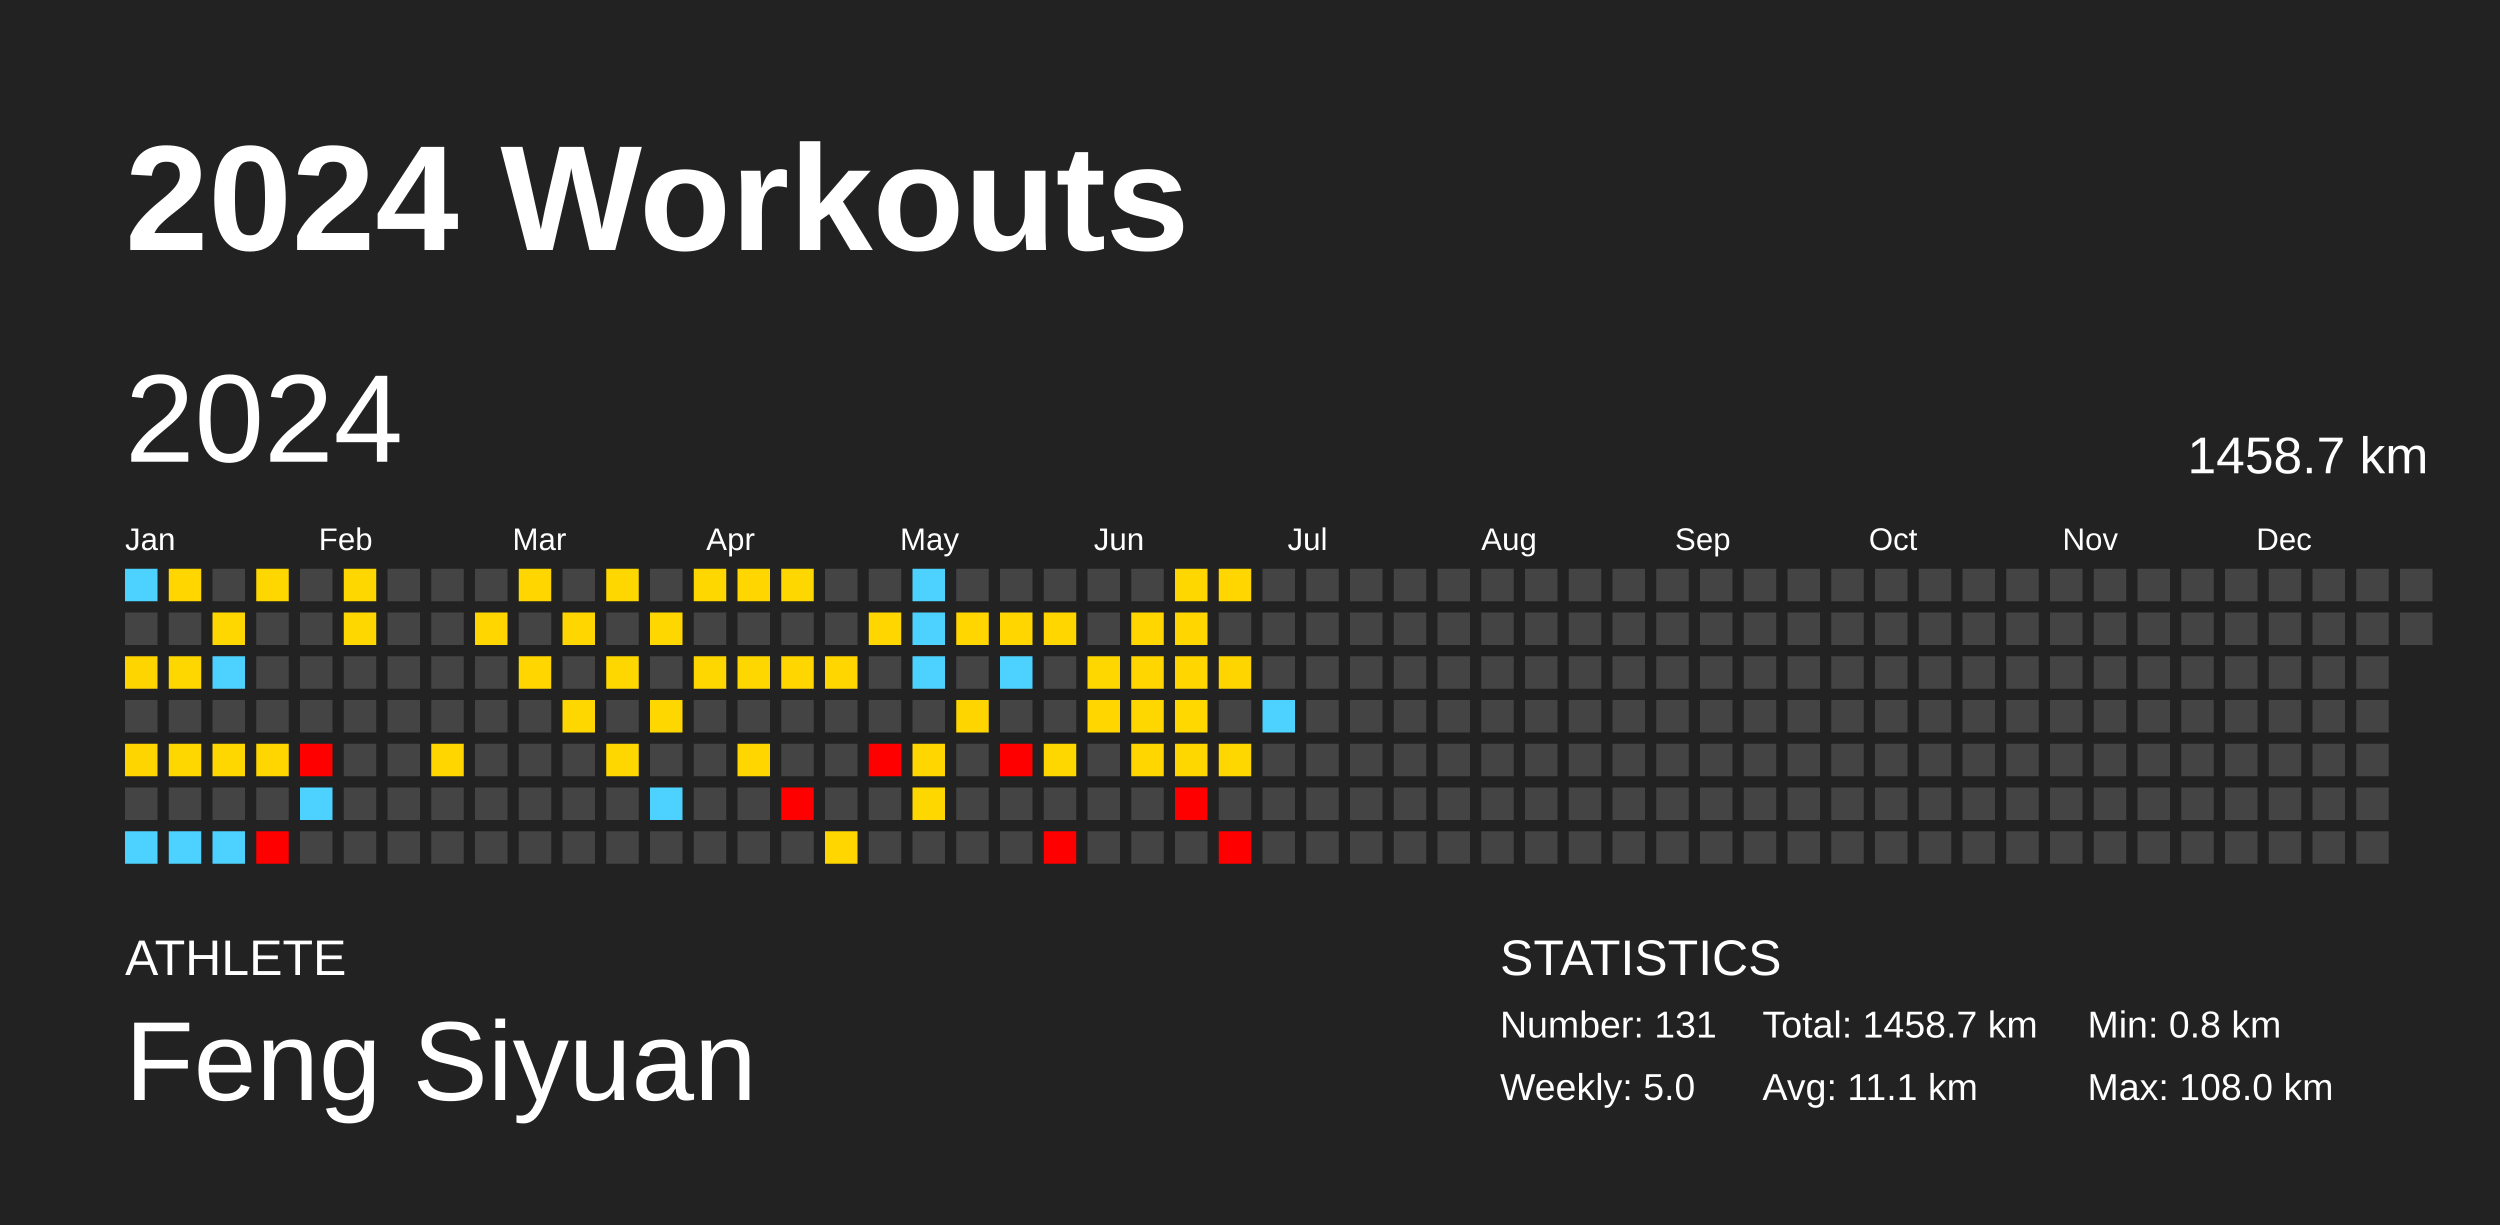
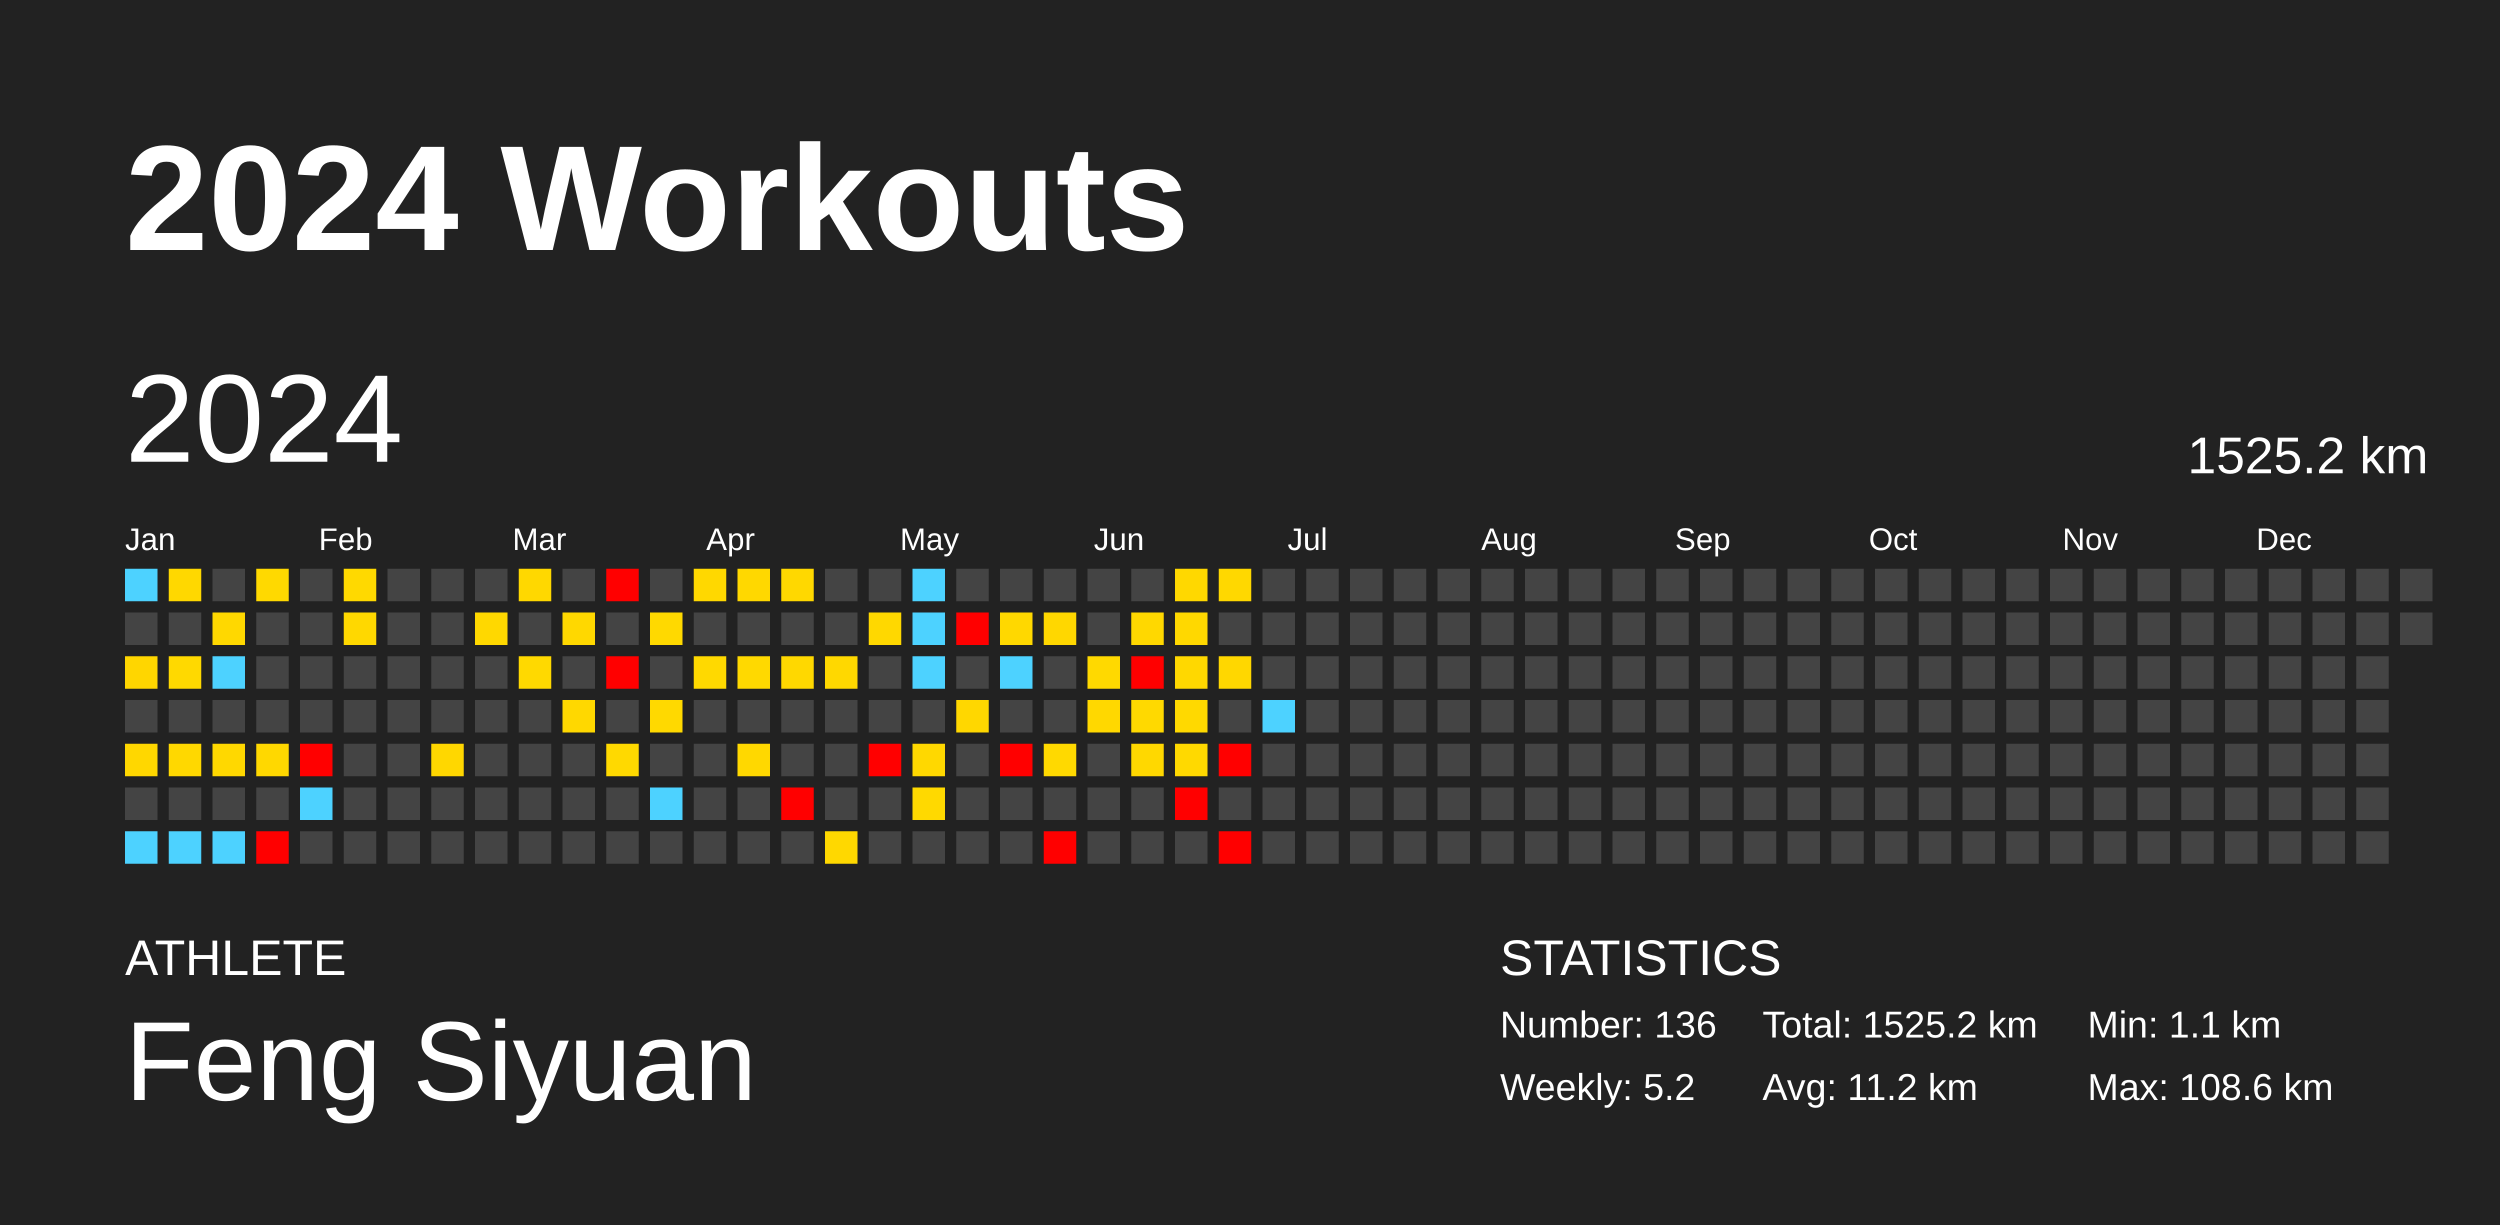
<svg xmlns="http://www.w3.org/2000/svg" baseProfile="full" height="98mm" version="1.1" viewBox="0,0,200,98" width="200mm">
  <defs />
  <rect fill="#222222" height="98" width="200" x="0" y="0" />
  <text fill="#FFFFFF" style="font-size:12px; font-family:Arial; font-weight:bold;" x="10" y="20">2024 Workouts</text>
  <text fill="#FFFFFF" style="font-size:4px; font-family:Arial" x="10" y="78">ATHLETE</text>
  <text fill="#FFFFFF" style="font-size:9px; font-family:Arial" x="10" y="88">Feng Siyuan</text>
  <text fill="#FFFFFF" style="font-size:4px; font-family:Arial" x="120" y="78">STATISTICS</text>
-   <text fill="#FFFFFF" style="font-size:3px; font-family:Arial" x="120" y="83">Number: 131</text>
-   <text fill="#FFFFFF" style="font-size:3px; font-family:Arial" x="120" y="88">Weekly: 5.0</text>
-   <text fill="#FFFFFF" style="font-size:3px; font-family:Arial" x="141" y="83">Total: 1458.7 km</text>
-   <text fill="#FFFFFF" style="font-size:3px; font-family:Arial" x="141" y="88">Avg: 11.1 km</text>
-   <text fill="#FFFFFF" style="font-size:3px; font-family:Arial" x="167" y="83">Min: 0.8 km</text>
-   <text fill="#FFFFFF" style="font-size:3px; font-family:Arial" x="167" y="88">Max: 108.0 km</text>
+   <text fill="#FFFFFF" style="font-size:3px; font-family:Arial" x="120" y="83">Number: 136</text>
+   <text fill="#FFFFFF" style="font-size:3px; font-family:Arial" x="120" y="88">Weekly: 5.2</text>
+   <text fill="#FFFFFF" style="font-size:3px; font-family:Arial" x="141" y="83">Total: 1525.2 km</text>
+   <text fill="#FFFFFF" style="font-size:3px; font-family:Arial" x="141" y="88">Avg: 11.2 km</text>
+   <text fill="#FFFFFF" style="font-size:3px; font-family:Arial" x="167" y="83">Min: 1.1 km</text>
+   <text fill="#FFFFFF" style="font-size:3px; font-family:Arial" x="167" y="88">Max: 108.6 km</text>
  <text dominant-baseline="hanging" fill="#FFFFFF" style="font-size:10.0px; font-family:Arial;" x="10" y="30">2024</text>
-   <text dominant-baseline="hanging" fill="#FFFFFF" style="font-size:4.125px; font-family:Arial;" x="175" y="35">1458.7 km</text>
+   <text dominant-baseline="hanging" fill="#FFFFFF" style="font-size:4.125px; font-family:Arial;" x="175" y="35">1525.2 km</text>
  <text fill="#FFFFFF" style="font-size:2.5px; font-family:Arial" x="10.0" y="44">Jan</text>
  <text fill="#FFFFFF" style="font-size:2.5px; font-family:Arial" x="25.5" y="44">Feb</text>
  <text fill="#FFFFFF" style="font-size:2.5px; font-family:Arial" x="41.0" y="44">Mar</text>
  <text fill="#FFFFFF" style="font-size:2.5px; font-family:Arial" x="56.5" y="44">Apr</text>
  <text fill="#FFFFFF" style="font-size:2.5px; font-family:Arial" x="72.0" y="44">May</text>
  <text fill="#FFFFFF" style="font-size:2.5px; font-family:Arial" x="87.5" y="44">Jun</text>
  <text fill="#FFFFFF" style="font-size:2.5px; font-family:Arial" x="103.0" y="44">Jul</text>
  <text fill="#FFFFFF" style="font-size:2.5px; font-family:Arial" x="118.5" y="44">Aug</text>
  <text fill="#FFFFFF" style="font-size:2.5px; font-family:Arial" x="134.0" y="44">Sep</text>
  <text fill="#FFFFFF" style="font-size:2.5px; font-family:Arial" x="149.5" y="44">Oct</text>
  <text fill="#FFFFFF" style="font-size:2.5px; font-family:Arial" x="165.0" y="44">Nov</text>
  <text fill="#FFFFFF" style="font-size:2.5px; font-family:Arial" x="180.5" y="44">Dec</text>
  <rect fill="#4dd2ff" height="2.6" width="2.6" x="10.0" y="45.5" />
  <rect fill="#444444" height="2.6" width="2.6" x="10.0" y="49.0" />
-   <rect fill="#ffd500" height="2.6" width="2.6" x="10.0" y="52.5" />
+   <rect fill="#ffd600" height="2.6" width="2.6" x="10.0" y="52.5" />
  <rect fill="#444444" height="2.6" width="2.6" x="10.0" y="56.0" />
-   <rect fill="#ffd500" height="2.6" width="2.6" x="10.0" y="59.5" />
+   <rect fill="#ffd700" height="2.6" width="2.6" x="10.0" y="59.5" />
  <rect fill="#444444" height="2.6" width="2.6" x="10.0" y="63.0" />
  <rect fill="#4dd2ff" height="2.6" width="2.6" x="10.0" y="66.5" />
-   <rect fill="#ffd600" height="2.6" width="2.6" x="13.5" y="45.5" />
+   <rect fill="#ffd800" height="2.6" width="2.6" x="13.5" y="45.5" />
  <rect fill="#444444" height="2.6" width="2.6" x="13.5" y="49.0" />
-   <rect fill="#ffd700" height="2.6" width="2.6" x="13.5" y="52.5" />
+   <rect fill="#ffd900" height="2.6" width="2.6" x="13.5" y="52.5" />
  <rect fill="#444444" height="2.6" width="2.6" x="13.5" y="56.0" />
-   <rect fill="#ffd700" height="2.6" width="2.6" x="13.5" y="59.5" />
+   <rect fill="#ffd800" height="2.6" width="2.6" x="13.5" y="59.5" />
  <rect fill="#444444" height="2.6" width="2.6" x="13.5" y="63.0" />
  <rect fill="#4dd2ff" height="2.6" width="2.6" x="13.5" y="66.5" />
  <rect fill="#444444" height="2.6" width="2.6" x="17.0" y="45.5" />
-   <rect fill="#ffd700" height="2.6" width="2.6" x="17.0" y="49.0" />
+   <rect fill="#ffd800" height="2.6" width="2.6" x="17.0" y="49.0" />
  <rect fill="#4dd2ff" height="2.6" width="2.6" x="17.0" y="52.5" />
  <rect fill="#444444" height="2.6" width="2.6" x="17.0" y="56.0" />
-   <rect fill="#ffd700" height="2.6" width="2.6" x="17.0" y="59.5" />
+   <rect fill="#ffd800" height="2.6" width="2.6" x="17.0" y="59.5" />
  <rect fill="#444444" height="2.6" width="2.6" x="17.0" y="63.0" />
  <rect fill="#4dd2ff" height="2.6" width="2.6" x="17.0" y="66.5" />
-   <rect fill="#ffd700" height="2.6" width="2.6" x="20.5" y="45.5" />
+   <rect fill="#ffd900" height="2.6" width="2.6" x="20.5" y="45.5" />
  <rect fill="#444444" height="2.6" width="2.6" x="20.5" y="49.0" />
  <rect fill="#444444" height="2.6" width="2.6" x="20.5" y="52.5" />
  <rect fill="#444444" height="2.6" width="2.6" x="20.5" y="56.0" />
-   <rect fill="#ffd600" height="2.6" width="2.6" x="20.5" y="59.5" />
+   <rect fill="#ffd800" height="2.6" width="2.6" x="20.5" y="59.5" />
  <rect fill="#444444" height="2.6" width="2.6" x="20.5" y="63.0" />
  <rect fill="red" height="2.6" width="2.6" x="20.5" y="66.5" />
  <rect fill="#444444" height="2.6" width="2.6" x="24.0" y="45.5" />
  <rect fill="#444444" height="2.6" width="2.6" x="24.0" y="49.0" />
  <rect fill="#444444" height="2.6" width="2.6" x="24.0" y="52.5" />
  <rect fill="#444444" height="2.6" width="2.6" x="24.0" y="56.0" />
  <rect fill="red" height="2.6" width="2.6" x="24.0" y="59.5" />
  <rect fill="#4dd2ff" height="2.6" width="2.6" x="24.0" y="63.0" />
  <rect fill="#444444" height="2.6" width="2.6" x="24.0" y="66.5" />
-   <rect fill="#ffd700" height="2.6" width="2.6" x="27.5" y="45.5" />
-   <rect fill="#ffd700" height="2.6" width="2.6" x="27.5" y="49.0" />
+   <rect fill="#ffd900" height="2.6" width="2.6" x="27.5" y="45.5" />
+   <rect fill="#ffd800" height="2.6" width="2.6" x="27.5" y="49.0" />
  <rect fill="#444444" height="2.6" width="2.6" x="27.5" y="52.5" />
  <rect fill="#444444" height="2.6" width="2.6" x="27.5" y="56.0" />
  <rect fill="#444444" height="2.6" width="2.6" x="27.5" y="59.5" />
  <rect fill="#444444" height="2.6" width="2.6" x="27.5" y="63.0" />
  <rect fill="#444444" height="2.6" width="2.6" x="27.5" y="66.5" />
  <rect fill="#444444" height="2.6" width="2.6" x="31.0" y="45.5" />
  <rect fill="#444444" height="2.6" width="2.6" x="31.0" y="49.0" />
  <rect fill="#444444" height="2.6" width="2.6" x="31.0" y="52.5" />
  <rect fill="#444444" height="2.6" width="2.6" x="31.0" y="56.0" />
  <rect fill="#444444" height="2.6" width="2.6" x="31.0" y="59.5" />
  <rect fill="#444444" height="2.6" width="2.6" x="31.0" y="63.0" />
  <rect fill="#444444" height="2.6" width="2.6" x="31.0" y="66.5" />
  <rect fill="#444444" height="2.6" width="2.6" x="34.5" y="45.5" />
  <rect fill="#444444" height="2.6" width="2.6" x="34.5" y="49.0" />
  <rect fill="#444444" height="2.6" width="2.6" x="34.5" y="52.5" />
  <rect fill="#444444" height="2.6" width="2.6" x="34.5" y="56.0" />
-   <rect fill="#ffd600" height="2.6" width="2.6" x="34.5" y="59.5" />
+   <rect fill="#ffd700" height="2.6" width="2.6" x="34.5" y="59.5" />
  <rect fill="#444444" height="2.6" width="2.6" x="34.5" y="63.0" />
  <rect fill="#444444" height="2.6" width="2.6" x="34.5" y="66.5" />
  <rect fill="#444444" height="2.6" width="2.6" x="38.0" y="45.5" />
-   <rect fill="#ffd600" height="2.6" width="2.6" x="38.0" y="49.0" />
+   <rect fill="#ffd800" height="2.6" width="2.6" x="38.0" y="49.0" />
  <rect fill="#444444" height="2.6" width="2.6" x="38.0" y="52.5" />
  <rect fill="#444444" height="2.6" width="2.6" x="38.0" y="56.0" />
  <rect fill="#444444" height="2.6" width="2.6" x="38.0" y="59.5" />
  <rect fill="#444444" height="2.6" width="2.6" x="38.0" y="63.0" />
  <rect fill="#444444" height="2.6" width="2.6" x="38.0" y="66.5" />
-   <rect fill="#ffd600" height="2.6" width="2.6" x="41.5" y="45.5" />
+   <rect fill="#ffd800" height="2.6" width="2.6" x="41.5" y="45.5" />
  <rect fill="#444444" height="2.6" width="2.6" x="41.5" y="49.0" />
-   <rect fill="#ffd600" height="2.6" width="2.6" x="41.5" y="52.5" />
+   <rect fill="#ffd900" height="2.6" width="2.6" x="41.5" y="52.5" />
  <rect fill="#444444" height="2.6" width="2.6" x="41.5" y="56.0" />
  <rect fill="#444444" height="2.6" width="2.6" x="41.5" y="59.5" />
  <rect fill="#444444" height="2.6" width="2.6" x="41.5" y="63.0" />
  <rect fill="#444444" height="2.6" width="2.6" x="41.5" y="66.5" />
  <rect fill="#444444" height="2.6" width="2.6" x="45.0" y="45.5" />
-   <rect fill="#ffd600" height="2.6" width="2.6" x="45.0" y="49.0" />
+   <rect fill="#ffd800" height="2.6" width="2.6" x="45.0" y="49.0" />
  <rect fill="#444444" height="2.6" width="2.6" x="45.0" y="52.5" />
-   <rect fill="#ffd700" height="2.6" width="2.6" x="45.0" y="56.0" />
+   <rect fill="#ffd800" height="2.6" width="2.6" x="45.0" y="56.0" />
  <rect fill="#444444" height="2.6" width="2.6" x="45.0" y="59.5" />
  <rect fill="#444444" height="2.6" width="2.6" x="45.0" y="63.0" />
  <rect fill="#444444" height="2.6" width="2.6" x="45.0" y="66.5" />
-   <rect fill="#ffd700" height="2.6" width="2.6" x="48.5" y="45.5" />
+   <rect fill="red" height="2.6" width="2.6" x="48.5" y="45.5" />
  <rect fill="#444444" height="2.6" width="2.6" x="48.5" y="49.0" />
-   <rect fill="#ffd700" height="2.6" width="2.6" x="48.5" y="52.5" />
+   <rect fill="red" height="2.6" width="2.6" x="48.5" y="52.5" />
  <rect fill="#444444" height="2.6" width="2.6" x="48.5" y="56.0" />
-   <rect fill="#ffd700" height="2.6" width="2.6" x="48.5" y="59.5" />
+   <rect fill="#ffd900" height="2.6" width="2.6" x="48.5" y="59.5" />
  <rect fill="#444444" height="2.6" width="2.6" x="48.5" y="63.0" />
  <rect fill="#444444" height="2.6" width="2.6" x="48.5" y="66.5" />
  <rect fill="#444444" height="2.6" width="2.6" x="52.0" y="45.5" />
-   <rect fill="#ffd700" height="2.6" width="2.6" x="52.0" y="49.0" />
+   <rect fill="#ffd900" height="2.6" width="2.6" x="52.0" y="49.0" />
  <rect fill="#444444" height="2.6" width="2.6" x="52.0" y="52.5" />
-   <rect fill="#ffd700" height="2.6" width="2.6" x="52.0" y="56.0" />
+   <rect fill="#ffd900" height="2.6" width="2.6" x="52.0" y="56.0" />
  <rect fill="#444444" height="2.6" width="2.6" x="52.0" y="59.5" />
  <rect fill="#4dd2ff" height="2.6" width="2.6" x="52.0" y="63.0" />
  <rect fill="#444444" height="2.6" width="2.6" x="52.0" y="66.5" />
-   <rect fill="#ffd700" height="2.6" width="2.6" x="55.5" y="45.5" />
+   <rect fill="#ffd800" height="2.6" width="2.6" x="55.5" y="45.5" />
  <rect fill="#444444" height="2.6" width="2.6" x="55.5" y="49.0" />
-   <rect fill="#ffd700" height="2.6" width="2.6" x="55.5" y="52.5" />
+   <rect fill="#ffd900" height="2.6" width="2.6" x="55.5" y="52.5" />
  <rect fill="#444444" height="2.6" width="2.6" x="55.5" y="56.0" />
  <rect fill="#444444" height="2.6" width="2.6" x="55.5" y="59.5" />
  <rect fill="#444444" height="2.6" width="2.6" x="55.5" y="63.0" />
  <rect fill="#444444" height="2.6" width="2.6" x="55.5" y="66.5" />
-   <rect fill="#ffd600" height="2.6" width="2.6" x="59.0" y="45.5" />
+   <rect fill="#ffd800" height="2.6" width="2.6" x="59.0" y="45.5" />
  <rect fill="#444444" height="2.6" width="2.6" x="59.0" y="49.0" />
-   <rect fill="#ffd700" height="2.6" width="2.6" x="59.0" y="52.5" />
+   <rect fill="#ffd900" height="2.6" width="2.6" x="59.0" y="52.5" />
  <rect fill="#444444" height="2.6" width="2.6" x="59.0" y="56.0" />
-   <rect fill="#ffd600" height="2.6" width="2.6" x="59.0" y="59.5" />
+   <rect fill="#ffd800" height="2.6" width="2.6" x="59.0" y="59.5" />
  <rect fill="#444444" height="2.6" width="2.6" x="59.0" y="63.0" />
  <rect fill="#444444" height="2.6" width="2.6" x="59.0" y="66.5" />
-   <rect fill="#ffd700" height="2.6" width="2.6" x="62.5" y="45.5" />
+   <rect fill="#ffd800" height="2.6" width="2.6" x="62.5" y="45.5" />
  <rect fill="#444444" height="2.6" width="2.6" x="62.5" y="49.0" />
-   <rect fill="#ffd600" height="2.6" width="2.6" x="62.5" y="52.5" />
+   <rect fill="#ffd800" height="2.6" width="2.6" x="62.5" y="52.5" />
  <rect fill="#444444" height="2.6" width="2.6" x="62.5" y="56.0" />
  <rect fill="#444444" height="2.6" width="2.6" x="62.5" y="59.5" />
  <rect fill="red" height="2.6" width="2.6" x="62.5" y="63.0" />
  <rect fill="#444444" height="2.6" width="2.6" x="62.5" y="66.5" />
  <rect fill="#444444" height="2.6" width="2.6" x="66.0" y="45.5" />
  <rect fill="#444444" height="2.6" width="2.6" x="66.0" y="49.0" />
-   <rect fill="#ffd600" height="2.6" width="2.6" x="66.0" y="52.5" />
+   <rect fill="#ffd800" height="2.6" width="2.6" x="66.0" y="52.5" />
  <rect fill="#444444" height="2.6" width="2.6" x="66.0" y="56.0" />
  <rect fill="#444444" height="2.6" width="2.6" x="66.0" y="59.5" />
  <rect fill="#444444" height="2.6" width="2.6" x="66.0" y="63.0" />
-   <rect fill="#ffd600" height="2.6" width="2.6" x="66.0" y="66.5" />
+   <rect fill="#ffd800" height="2.6" width="2.6" x="66.0" y="66.5" />
  <rect fill="#444444" height="2.6" width="2.6" x="69.5" y="45.5" />
-   <rect fill="#ffd600" height="2.6" width="2.6" x="69.5" y="49.0" />
+   <rect fill="#ffd800" height="2.6" width="2.6" x="69.5" y="49.0" />
  <rect fill="#444444" height="2.6" width="2.6" x="69.5" y="52.5" />
  <rect fill="#444444" height="2.6" width="2.6" x="69.5" y="56.0" />
  <rect fill="red" height="2.6" width="2.6" x="69.5" y="59.5" />
  <rect fill="#444444" height="2.6" width="2.6" x="69.5" y="63.0" />
  <rect fill="#444444" height="2.6" width="2.6" x="69.5" y="66.5" />
  <rect fill="#4dd2ff" height="2.6" width="2.6" x="73.0" y="45.5" />
  <rect fill="#4dd2ff" height="2.6" width="2.6" x="73.0" y="49.0" />
  <rect fill="#4dd2ff" height="2.6" width="2.6" x="73.0" y="52.5" />
  <rect fill="#444444" height="2.6" width="2.6" x="73.0" y="56.0" />
-   <rect fill="#ffd600" height="2.6" width="2.6" x="73.0" y="59.5" />
-   <rect fill="#ffd700" height="2.6" width="2.6" x="73.0" y="63.0" />
+   <rect fill="#ffd800" height="2.6" width="2.6" x="73.0" y="59.5" />
+   <rect fill="#ffd900" height="2.6" width="2.6" x="73.0" y="63.0" />
  <rect fill="#444444" height="2.6" width="2.6" x="73.0" y="66.5" />
  <rect fill="#444444" height="2.6" width="2.6" x="76.5" y="45.5" />
-   <rect fill="#ffd600" height="2.6" width="2.6" x="76.5" y="49.0" />
+   <rect fill="red" height="2.6" width="2.6" x="76.5" y="49.0" />
  <rect fill="#444444" height="2.6" width="2.6" x="76.5" y="52.5" />
-   <rect fill="#ffd500" height="2.6" width="2.6" x="76.5" y="56.0" />
+   <rect fill="#ffd700" height="2.6" width="2.6" x="76.5" y="56.0" />
  <rect fill="#444444" height="2.6" width="2.6" x="76.5" y="59.5" />
  <rect fill="#444444" height="2.6" width="2.6" x="76.5" y="63.0" />
  <rect fill="#444444" height="2.6" width="2.6" x="76.5" y="66.5" />
  <rect fill="#444444" height="2.6" width="2.6" x="80.0" y="45.5" />
-   <rect fill="#ffd600" height="2.6" width="2.6" x="80.0" y="49.0" />
+   <rect fill="#ffd800" height="2.6" width="2.6" x="80.0" y="49.0" />
  <rect fill="#4dd2ff" height="2.6" width="2.6" x="80.0" y="52.5" />
  <rect fill="#444444" height="2.6" width="2.6" x="80.0" y="56.0" />
  <rect fill="red" height="2.6" width="2.6" x="80.0" y="59.5" />
  <rect fill="#444444" height="2.6" width="2.6" x="80.0" y="63.0" />
  <rect fill="#444444" height="2.6" width="2.6" x="80.0" y="66.5" />
  <rect fill="#444444" height="2.6" width="2.6" x="83.5" y="45.5" />
-   <rect fill="#ffd600" height="2.6" width="2.6" x="83.5" y="49.0" />
+   <rect fill="#ffd700" height="2.6" width="2.6" x="83.5" y="49.0" />
  <rect fill="#444444" height="2.6" width="2.6" x="83.5" y="52.5" />
  <rect fill="#444444" height="2.6" width="2.6" x="83.5" y="56.0" />
-   <rect fill="#ffd700" height="2.6" width="2.6" x="83.5" y="59.5" />
+   <rect fill="#ffd900" height="2.6" width="2.6" x="83.5" y="59.5" />
  <rect fill="#444444" height="2.6" width="2.6" x="83.5" y="63.0" />
  <rect fill="red" height="2.6" width="2.6" x="83.5" y="66.5" />
  <rect fill="#444444" height="2.6" width="2.6" x="87.0" y="45.5" />
  <rect fill="#444444" height="2.6" width="2.6" x="87.0" y="49.0" />
-   <rect fill="#ffd700" height="2.6" width="2.6" x="87.0" y="52.5" />
-   <rect fill="#ffd600" height="2.6" width="2.6" x="87.0" y="56.0" />
+   <rect fill="#ffd900" height="2.6" width="2.6" x="87.0" y="52.5" />
+   <rect fill="#ffd800" height="2.6" width="2.6" x="87.0" y="56.0" />
  <rect fill="#444444" height="2.6" width="2.6" x="87.0" y="59.5" />
  <rect fill="#444444" height="2.6" width="2.6" x="87.0" y="63.0" />
  <rect fill="#444444" height="2.6" width="2.6" x="87.0" y="66.5" />
  <rect fill="#444444" height="2.6" width="2.6" x="90.5" y="45.5" />
-   <rect fill="#ffd600" height="2.6" width="2.6" x="90.5" y="49.0" />
-   <rect fill="#ffd600" height="2.6" width="2.6" x="90.5" y="52.5" />
-   <rect fill="#ffd700" height="2.6" width="2.6" x="90.5" y="56.0" />
-   <rect fill="#ffd600" height="2.6" width="2.6" x="90.5" y="59.5" />
+   <rect fill="#ffd800" height="2.6" width="2.6" x="90.5" y="49.0" />
+   <rect fill="red" height="2.6" width="2.6" x="90.5" y="52.5" />
+   <rect fill="#ffd900" height="2.6" width="2.6" x="90.5" y="56.0" />
+   <rect fill="#ffd800" height="2.6" width="2.6" x="90.5" y="59.5" />
  <rect fill="#444444" height="2.6" width="2.6" x="90.5" y="63.0" />
  <rect fill="#444444" height="2.6" width="2.6" x="90.5" y="66.5" />
-   <rect fill="#ffd700" height="2.6" width="2.6" x="94.0" y="45.5" />
-   <rect fill="#ffd600" height="2.6" width="2.6" x="94.0" y="49.0" />
-   <rect fill="#ffd600" height="2.6" width="2.6" x="94.0" y="52.5" />
-   <rect fill="#ffd800" height="2.6" width="2.6" x="94.0" y="56.0" />
-   <rect fill="#ffd700" height="2.6" width="2.6" x="94.0" y="59.5" />
+   <rect fill="#ffd800" height="2.6" width="2.6" x="94.0" y="45.5" />
+   <rect fill="#ffd800" height="2.6" width="2.6" x="94.0" y="49.0" />
+   <rect fill="#ffd800" height="2.6" width="2.6" x="94.0" y="52.5" />
+   <rect fill="#ffd900" height="2.6" width="2.6" x="94.0" y="56.0" />
+   <rect fill="#ffd900" height="2.6" width="2.6" x="94.0" y="59.5" />
  <rect fill="red" height="2.6" width="2.6" x="94.0" y="63.0" />
  <rect fill="#444444" height="2.6" width="2.6" x="94.0" y="66.5" />
-   <rect fill="#ffd600" height="2.6" width="2.6" x="97.5" y="45.5" />
+   <rect fill="#ffd800" height="2.6" width="2.6" x="97.5" y="45.5" />
  <rect fill="#444444" height="2.6" width="2.6" x="97.5" y="49.0" />
-   <rect fill="#ffd500" height="2.6" width="2.6" x="97.5" y="52.5" />
+   <rect fill="#ffd700" height="2.6" width="2.6" x="97.5" y="52.5" />
  <rect fill="#444444" height="2.6" width="2.6" x="97.5" y="56.0" />
-   <rect fill="#ffd700" height="2.6" width="2.6" x="97.5" y="59.5" />
+   <rect fill="red" height="2.6" width="2.6" x="97.5" y="59.5" />
  <rect fill="#444444" height="2.6" width="2.6" x="97.5" y="63.0" />
  <rect fill="red" height="2.6" width="2.6" x="97.5" y="66.5" />
  <rect fill="#444444" height="2.6" width="2.6" x="101.0" y="45.5" />
  <rect fill="#444444" height="2.6" width="2.6" x="101.0" y="49.0" />
  <rect fill="#444444" height="2.6" width="2.6" x="101.0" y="52.5" />
  <rect fill="#4dd2ff" height="2.6" width="2.6" x="101.0" y="56.0" />
  <rect fill="#444444" height="2.6" width="2.6" x="101.0" y="59.5" />
  <rect fill="#444444" height="2.6" width="2.6" x="101.0" y="63.0" />
  <rect fill="#444444" height="2.6" width="2.6" x="101.0" y="66.5" />
  <rect fill="#444444" height="2.6" width="2.6" x="104.5" y="45.5" />
  <rect fill="#444444" height="2.6" width="2.6" x="104.5" y="49.0" />
  <rect fill="#444444" height="2.6" width="2.6" x="104.5" y="52.5" />
  <rect fill="#444444" height="2.6" width="2.6" x="104.5" y="56.0" />
  <rect fill="#444444" height="2.6" width="2.6" x="104.5" y="59.5" />
  <rect fill="#444444" height="2.6" width="2.6" x="104.5" y="63.0" />
  <rect fill="#444444" height="2.6" width="2.6" x="104.5" y="66.5" />
  <rect fill="#444444" height="2.6" width="2.6" x="108.0" y="45.5" />
  <rect fill="#444444" height="2.6" width="2.6" x="108.0" y="49.0" />
  <rect fill="#444444" height="2.6" width="2.6" x="108.0" y="52.5" />
  <rect fill="#444444" height="2.6" width="2.6" x="108.0" y="56.0" />
  <rect fill="#444444" height="2.6" width="2.6" x="108.0" y="59.5" />
  <rect fill="#444444" height="2.6" width="2.6" x="108.0" y="63.0" />
  <rect fill="#444444" height="2.6" width="2.6" x="108.0" y="66.5" />
  <rect fill="#444444" height="2.6" width="2.6" x="111.5" y="45.5" />
  <rect fill="#444444" height="2.6" width="2.6" x="111.5" y="49.0" />
  <rect fill="#444444" height="2.6" width="2.6" x="111.5" y="52.5" />
  <rect fill="#444444" height="2.6" width="2.6" x="111.5" y="56.0" />
  <rect fill="#444444" height="2.6" width="2.6" x="111.5" y="59.5" />
  <rect fill="#444444" height="2.6" width="2.6" x="111.5" y="63.0" />
  <rect fill="#444444" height="2.6" width="2.6" x="111.5" y="66.5" />
  <rect fill="#444444" height="2.6" width="2.6" x="115.0" y="45.5" />
  <rect fill="#444444" height="2.6" width="2.6" x="115.0" y="49.0" />
  <rect fill="#444444" height="2.6" width="2.6" x="115.0" y="52.5" />
  <rect fill="#444444" height="2.6" width="2.6" x="115.0" y="56.0" />
  <rect fill="#444444" height="2.6" width="2.6" x="115.0" y="59.5" />
  <rect fill="#444444" height="2.6" width="2.6" x="115.0" y="63.0" />
  <rect fill="#444444" height="2.6" width="2.6" x="115.0" y="66.5" />
  <rect fill="#444444" height="2.6" width="2.6" x="118.5" y="45.5" />
  <rect fill="#444444" height="2.6" width="2.6" x="118.5" y="49.0" />
  <rect fill="#444444" height="2.6" width="2.6" x="118.5" y="52.5" />
  <rect fill="#444444" height="2.6" width="2.6" x="118.5" y="56.0" />
  <rect fill="#444444" height="2.6" width="2.6" x="118.5" y="59.5" />
  <rect fill="#444444" height="2.6" width="2.6" x="118.5" y="63.0" />
  <rect fill="#444444" height="2.6" width="2.6" x="118.5" y="66.5" />
  <rect fill="#444444" height="2.6" width="2.6" x="122.0" y="45.5" />
  <rect fill="#444444" height="2.6" width="2.6" x="122.0" y="49.0" />
  <rect fill="#444444" height="2.6" width="2.6" x="122.0" y="52.5" />
  <rect fill="#444444" height="2.6" width="2.6" x="122.0" y="56.0" />
  <rect fill="#444444" height="2.6" width="2.6" x="122.0" y="59.5" />
  <rect fill="#444444" height="2.6" width="2.6" x="122.0" y="63.0" />
  <rect fill="#444444" height="2.6" width="2.6" x="122.0" y="66.5" />
  <rect fill="#444444" height="2.6" width="2.6" x="125.5" y="45.5" />
  <rect fill="#444444" height="2.6" width="2.6" x="125.5" y="49.0" />
  <rect fill="#444444" height="2.6" width="2.6" x="125.5" y="52.5" />
  <rect fill="#444444" height="2.6" width="2.6" x="125.5" y="56.0" />
  <rect fill="#444444" height="2.6" width="2.6" x="125.5" y="59.5" />
  <rect fill="#444444" height="2.6" width="2.6" x="125.5" y="63.0" />
  <rect fill="#444444" height="2.6" width="2.6" x="125.5" y="66.5" />
  <rect fill="#444444" height="2.6" width="2.6" x="129.0" y="45.5" />
  <rect fill="#444444" height="2.6" width="2.6" x="129.0" y="49.0" />
  <rect fill="#444444" height="2.6" width="2.6" x="129.0" y="52.5" />
  <rect fill="#444444" height="2.6" width="2.6" x="129.0" y="56.0" />
  <rect fill="#444444" height="2.6" width="2.6" x="129.0" y="59.5" />
  <rect fill="#444444" height="2.6" width="2.6" x="129.0" y="63.0" />
  <rect fill="#444444" height="2.6" width="2.6" x="129.0" y="66.5" />
  <rect fill="#444444" height="2.6" width="2.6" x="132.5" y="45.5" />
  <rect fill="#444444" height="2.6" width="2.6" x="132.5" y="49.0" />
  <rect fill="#444444" height="2.6" width="2.6" x="132.5" y="52.5" />
  <rect fill="#444444" height="2.6" width="2.6" x="132.5" y="56.0" />
  <rect fill="#444444" height="2.6" width="2.6" x="132.5" y="59.5" />
  <rect fill="#444444" height="2.6" width="2.6" x="132.5" y="63.0" />
  <rect fill="#444444" height="2.6" width="2.6" x="132.5" y="66.5" />
  <rect fill="#444444" height="2.6" width="2.6" x="136.0" y="45.5" />
  <rect fill="#444444" height="2.6" width="2.6" x="136.0" y="49.0" />
  <rect fill="#444444" height="2.6" width="2.6" x="136.0" y="52.5" />
  <rect fill="#444444" height="2.6" width="2.6" x="136.0" y="56.0" />
  <rect fill="#444444" height="2.6" width="2.6" x="136.0" y="59.5" />
  <rect fill="#444444" height="2.6" width="2.6" x="136.0" y="63.0" />
  <rect fill="#444444" height="2.6" width="2.6" x="136.0" y="66.5" />
  <rect fill="#444444" height="2.6" width="2.6" x="139.5" y="45.5" />
  <rect fill="#444444" height="2.6" width="2.6" x="139.5" y="49.0" />
  <rect fill="#444444" height="2.6" width="2.6" x="139.5" y="52.5" />
  <rect fill="#444444" height="2.6" width="2.6" x="139.5" y="56.0" />
  <rect fill="#444444" height="2.6" width="2.6" x="139.5" y="59.5" />
  <rect fill="#444444" height="2.6" width="2.6" x="139.5" y="63.0" />
  <rect fill="#444444" height="2.6" width="2.6" x="139.5" y="66.5" />
  <rect fill="#444444" height="2.6" width="2.6" x="143.0" y="45.5" />
  <rect fill="#444444" height="2.6" width="2.6" x="143.0" y="49.0" />
  <rect fill="#444444" height="2.6" width="2.6" x="143.0" y="52.5" />
  <rect fill="#444444" height="2.6" width="2.6" x="143.0" y="56.0" />
  <rect fill="#444444" height="2.6" width="2.6" x="143.0" y="59.5" />
  <rect fill="#444444" height="2.6" width="2.6" x="143.0" y="63.0" />
  <rect fill="#444444" height="2.6" width="2.6" x="143.0" y="66.5" />
  <rect fill="#444444" height="2.6" width="2.6" x="146.5" y="45.5" />
  <rect fill="#444444" height="2.6" width="2.6" x="146.5" y="49.0" />
  <rect fill="#444444" height="2.6" width="2.6" x="146.5" y="52.5" />
  <rect fill="#444444" height="2.6" width="2.6" x="146.5" y="56.0" />
  <rect fill="#444444" height="2.6" width="2.6" x="146.5" y="59.5" />
  <rect fill="#444444" height="2.6" width="2.6" x="146.5" y="63.0" />
  <rect fill="#444444" height="2.6" width="2.6" x="146.5" y="66.5" />
  <rect fill="#444444" height="2.6" width="2.6" x="150.0" y="45.5" />
  <rect fill="#444444" height="2.6" width="2.6" x="150.0" y="49.0" />
  <rect fill="#444444" height="2.6" width="2.6" x="150.0" y="52.5" />
  <rect fill="#444444" height="2.6" width="2.6" x="150.0" y="56.0" />
  <rect fill="#444444" height="2.6" width="2.6" x="150.0" y="59.5" />
  <rect fill="#444444" height="2.6" width="2.6" x="150.0" y="63.0" />
  <rect fill="#444444" height="2.6" width="2.6" x="150.0" y="66.5" />
  <rect fill="#444444" height="2.6" width="2.6" x="153.5" y="45.5" />
  <rect fill="#444444" height="2.6" width="2.6" x="153.5" y="49.0" />
  <rect fill="#444444" height="2.6" width="2.6" x="153.5" y="52.5" />
  <rect fill="#444444" height="2.6" width="2.6" x="153.5" y="56.0" />
  <rect fill="#444444" height="2.6" width="2.6" x="153.5" y="59.5" />
  <rect fill="#444444" height="2.6" width="2.6" x="153.5" y="63.0" />
  <rect fill="#444444" height="2.6" width="2.6" x="153.5" y="66.5" />
  <rect fill="#444444" height="2.6" width="2.6" x="157.0" y="45.5" />
  <rect fill="#444444" height="2.6" width="2.6" x="157.0" y="49.0" />
  <rect fill="#444444" height="2.6" width="2.6" x="157.0" y="52.5" />
  <rect fill="#444444" height="2.6" width="2.6" x="157.0" y="56.0" />
  <rect fill="#444444" height="2.6" width="2.6" x="157.0" y="59.5" />
  <rect fill="#444444" height="2.6" width="2.6" x="157.0" y="63.0" />
  <rect fill="#444444" height="2.6" width="2.6" x="157.0" y="66.5" />
  <rect fill="#444444" height="2.6" width="2.6" x="160.5" y="45.5" />
  <rect fill="#444444" height="2.6" width="2.6" x="160.5" y="49.0" />
  <rect fill="#444444" height="2.6" width="2.6" x="160.5" y="52.5" />
  <rect fill="#444444" height="2.6" width="2.6" x="160.5" y="56.0" />
  <rect fill="#444444" height="2.6" width="2.6" x="160.5" y="59.5" />
  <rect fill="#444444" height="2.6" width="2.6" x="160.5" y="63.0" />
  <rect fill="#444444" height="2.6" width="2.6" x="160.5" y="66.5" />
  <rect fill="#444444" height="2.6" width="2.6" x="164.0" y="45.5" />
  <rect fill="#444444" height="2.6" width="2.6" x="164.0" y="49.0" />
  <rect fill="#444444" height="2.6" width="2.6" x="164.0" y="52.5" />
  <rect fill="#444444" height="2.6" width="2.6" x="164.0" y="56.0" />
  <rect fill="#444444" height="2.6" width="2.6" x="164.0" y="59.5" />
  <rect fill="#444444" height="2.6" width="2.6" x="164.0" y="63.0" />
  <rect fill="#444444" height="2.6" width="2.6" x="164.0" y="66.5" />
  <rect fill="#444444" height="2.6" width="2.6" x="167.5" y="45.5" />
  <rect fill="#444444" height="2.6" width="2.6" x="167.5" y="49.0" />
  <rect fill="#444444" height="2.6" width="2.6" x="167.5" y="52.5" />
  <rect fill="#444444" height="2.6" width="2.6" x="167.5" y="56.0" />
  <rect fill="#444444" height="2.6" width="2.6" x="167.5" y="59.5" />
  <rect fill="#444444" height="2.6" width="2.6" x="167.5" y="63.0" />
  <rect fill="#444444" height="2.6" width="2.6" x="167.5" y="66.5" />
  <rect fill="#444444" height="2.6" width="2.6" x="171.0" y="45.5" />
  <rect fill="#444444" height="2.6" width="2.6" x="171.0" y="49.0" />
  <rect fill="#444444" height="2.6" width="2.6" x="171.0" y="52.5" />
  <rect fill="#444444" height="2.6" width="2.6" x="171.0" y="56.0" />
  <rect fill="#444444" height="2.6" width="2.6" x="171.0" y="59.5" />
  <rect fill="#444444" height="2.6" width="2.6" x="171.0" y="63.0" />
  <rect fill="#444444" height="2.6" width="2.6" x="171.0" y="66.5" />
  <rect fill="#444444" height="2.6" width="2.6" x="174.5" y="45.5" />
  <rect fill="#444444" height="2.6" width="2.6" x="174.5" y="49.0" />
  <rect fill="#444444" height="2.6" width="2.6" x="174.5" y="52.5" />
  <rect fill="#444444" height="2.6" width="2.6" x="174.5" y="56.0" />
  <rect fill="#444444" height="2.6" width="2.6" x="174.5" y="59.5" />
  <rect fill="#444444" height="2.6" width="2.6" x="174.5" y="63.0" />
  <rect fill="#444444" height="2.6" width="2.6" x="174.5" y="66.5" />
  <rect fill="#444444" height="2.6" width="2.6" x="178.0" y="45.5" />
  <rect fill="#444444" height="2.6" width="2.6" x="178.0" y="49.0" />
  <rect fill="#444444" height="2.6" width="2.6" x="178.0" y="52.5" />
  <rect fill="#444444" height="2.6" width="2.6" x="178.0" y="56.0" />
  <rect fill="#444444" height="2.6" width="2.6" x="178.0" y="59.5" />
  <rect fill="#444444" height="2.6" width="2.6" x="178.0" y="63.0" />
  <rect fill="#444444" height="2.6" width="2.6" x="178.0" y="66.5" />
  <rect fill="#444444" height="2.6" width="2.6" x="181.5" y="45.5" />
  <rect fill="#444444" height="2.6" width="2.6" x="181.5" y="49.0" />
  <rect fill="#444444" height="2.6" width="2.6" x="181.5" y="52.5" />
  <rect fill="#444444" height="2.6" width="2.6" x="181.5" y="56.0" />
  <rect fill="#444444" height="2.6" width="2.6" x="181.5" y="59.5" />
  <rect fill="#444444" height="2.6" width="2.6" x="181.5" y="63.0" />
  <rect fill="#444444" height="2.6" width="2.6" x="181.5" y="66.5" />
  <rect fill="#444444" height="2.6" width="2.6" x="185.0" y="45.5" />
  <rect fill="#444444" height="2.6" width="2.6" x="185.0" y="49.0" />
  <rect fill="#444444" height="2.6" width="2.6" x="185.0" y="52.5" />
  <rect fill="#444444" height="2.6" width="2.6" x="185.0" y="56.0" />
  <rect fill="#444444" height="2.6" width="2.6" x="185.0" y="59.5" />
  <rect fill="#444444" height="2.6" width="2.6" x="185.0" y="63.0" />
  <rect fill="#444444" height="2.6" width="2.6" x="185.0" y="66.5" />
  <rect fill="#444444" height="2.6" width="2.6" x="188.5" y="45.5" />
  <rect fill="#444444" height="2.6" width="2.6" x="188.5" y="49.0" />
  <rect fill="#444444" height="2.6" width="2.6" x="188.5" y="52.5" />
  <rect fill="#444444" height="2.6" width="2.6" x="188.5" y="56.0" />
  <rect fill="#444444" height="2.6" width="2.6" x="188.5" y="59.5" />
  <rect fill="#444444" height="2.6" width="2.6" x="188.5" y="63.0" />
  <rect fill="#444444" height="2.6" width="2.6" x="188.5" y="66.5" />
  <rect fill="#444444" height="2.6" width="2.6" x="192.0" y="45.5" />
  <rect fill="#444444" height="2.6" width="2.6" x="192.0" y="49.0" />
</svg>
